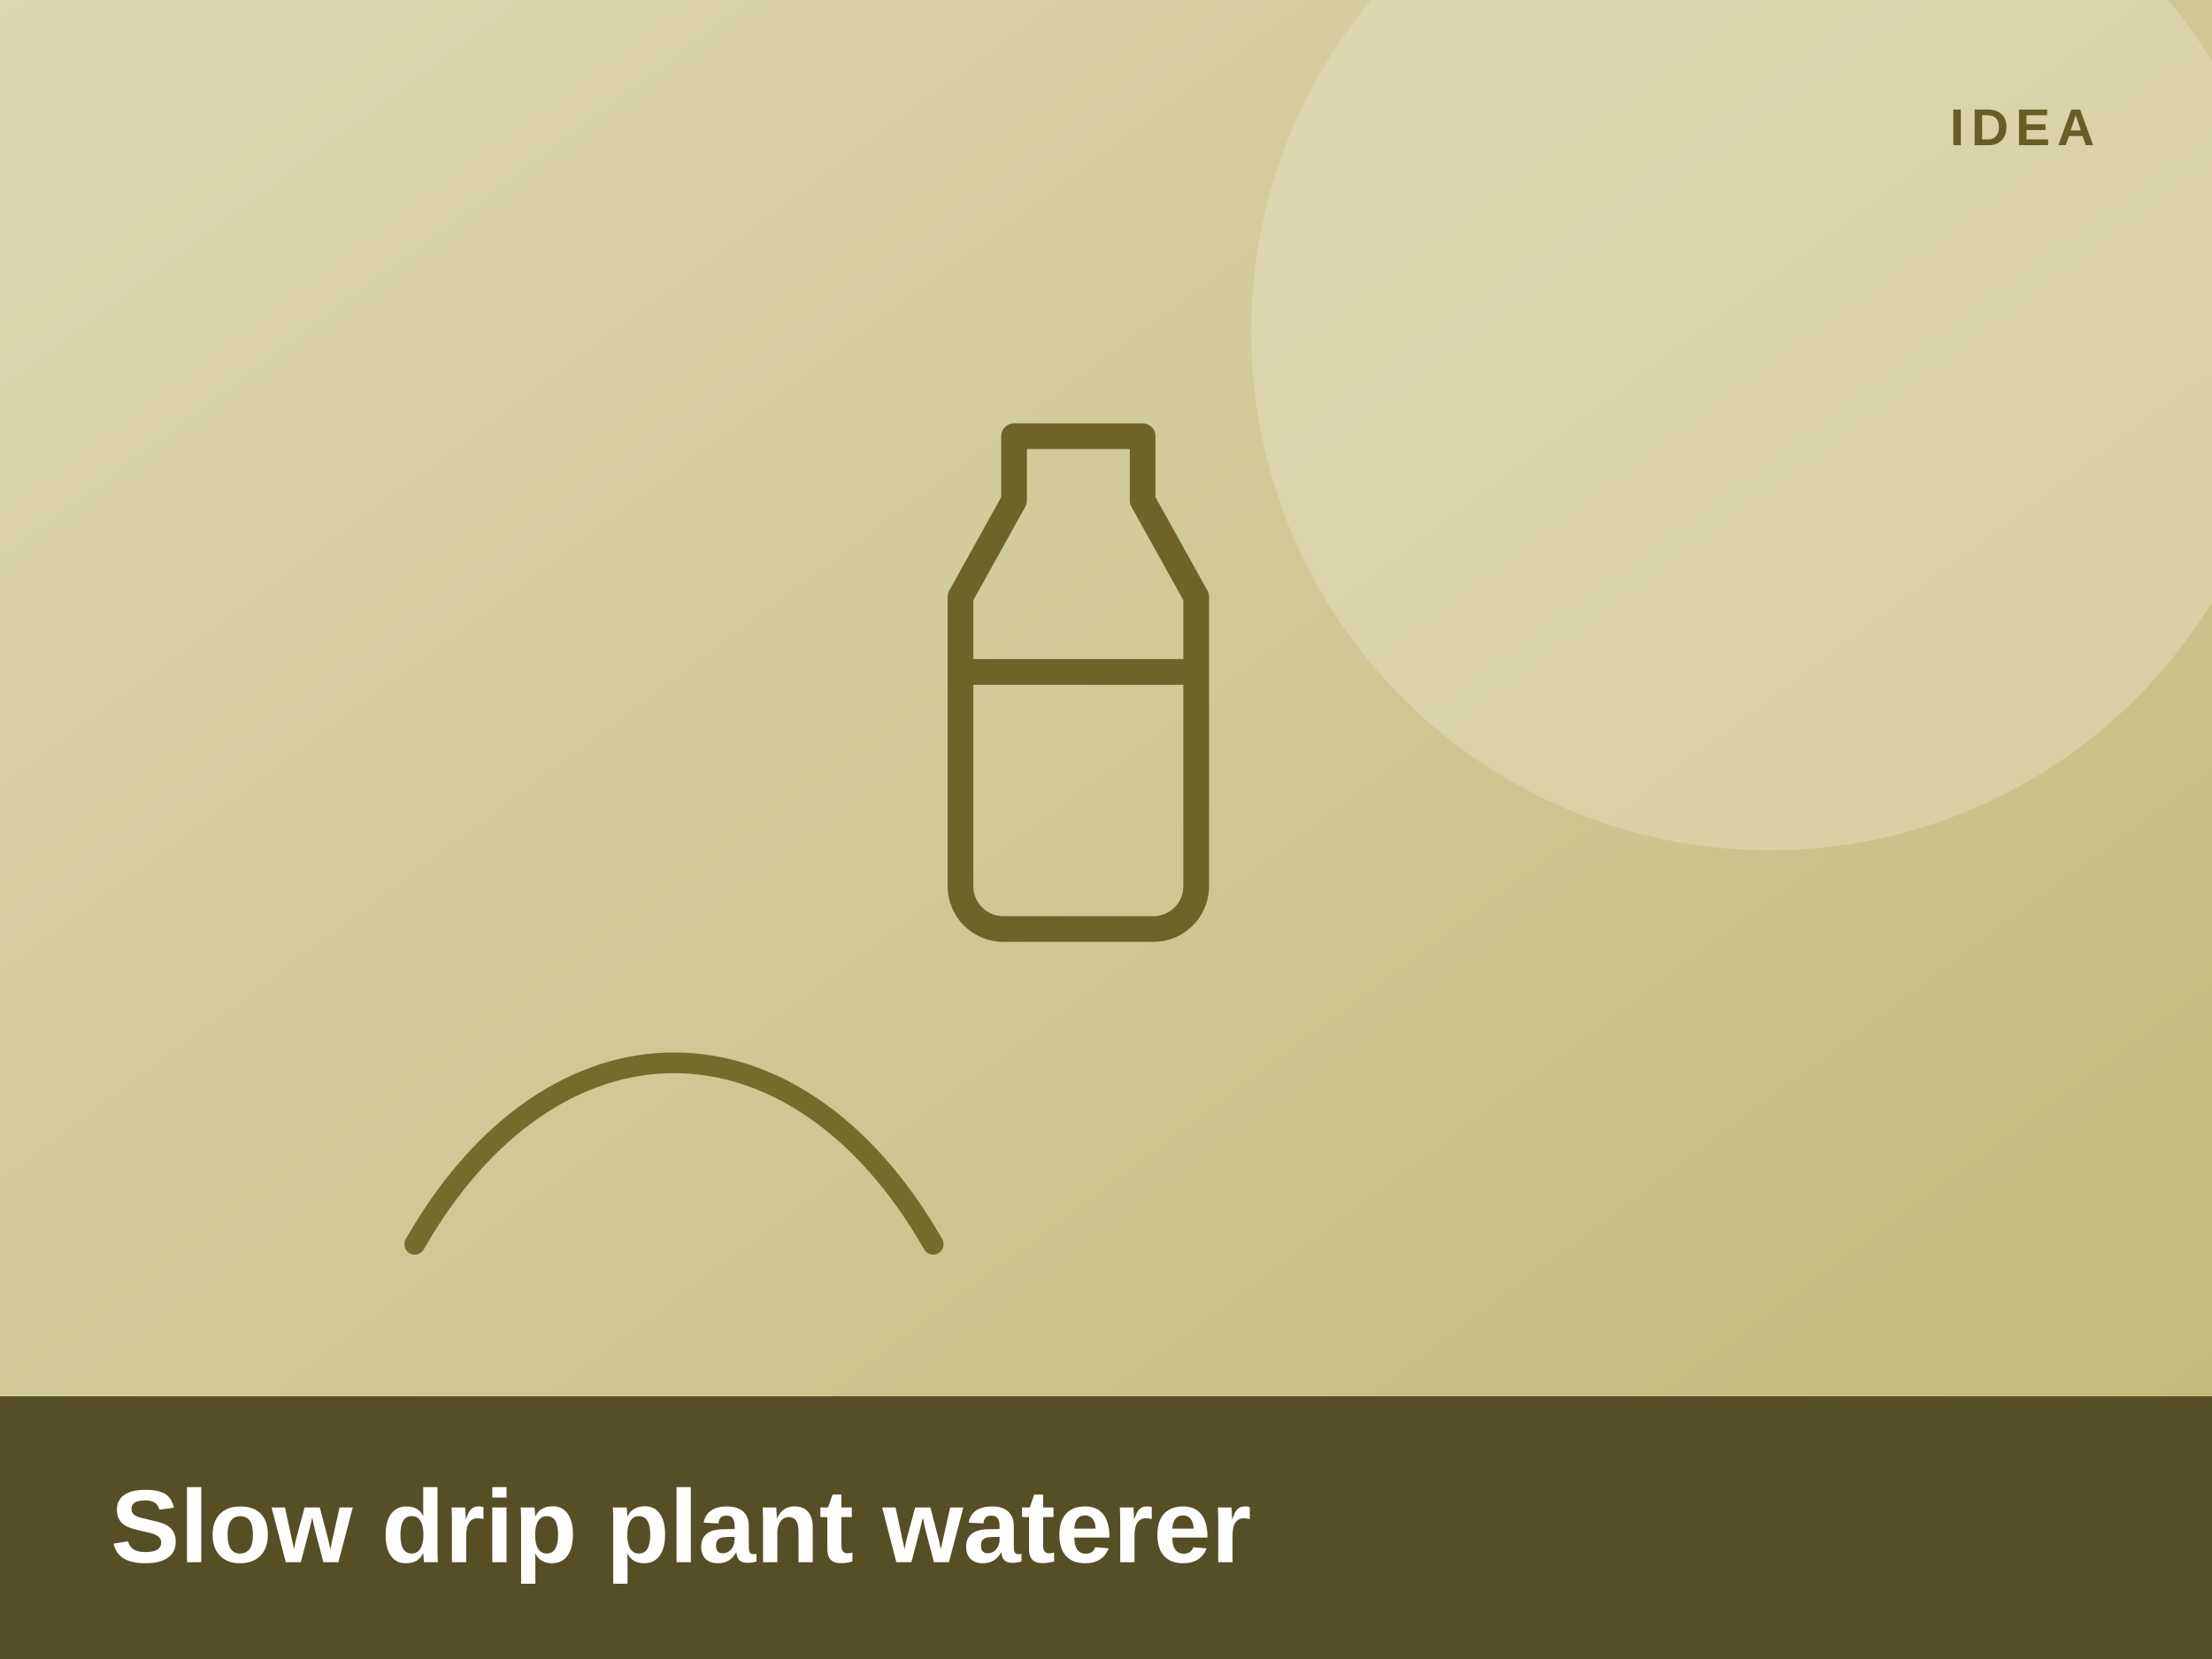
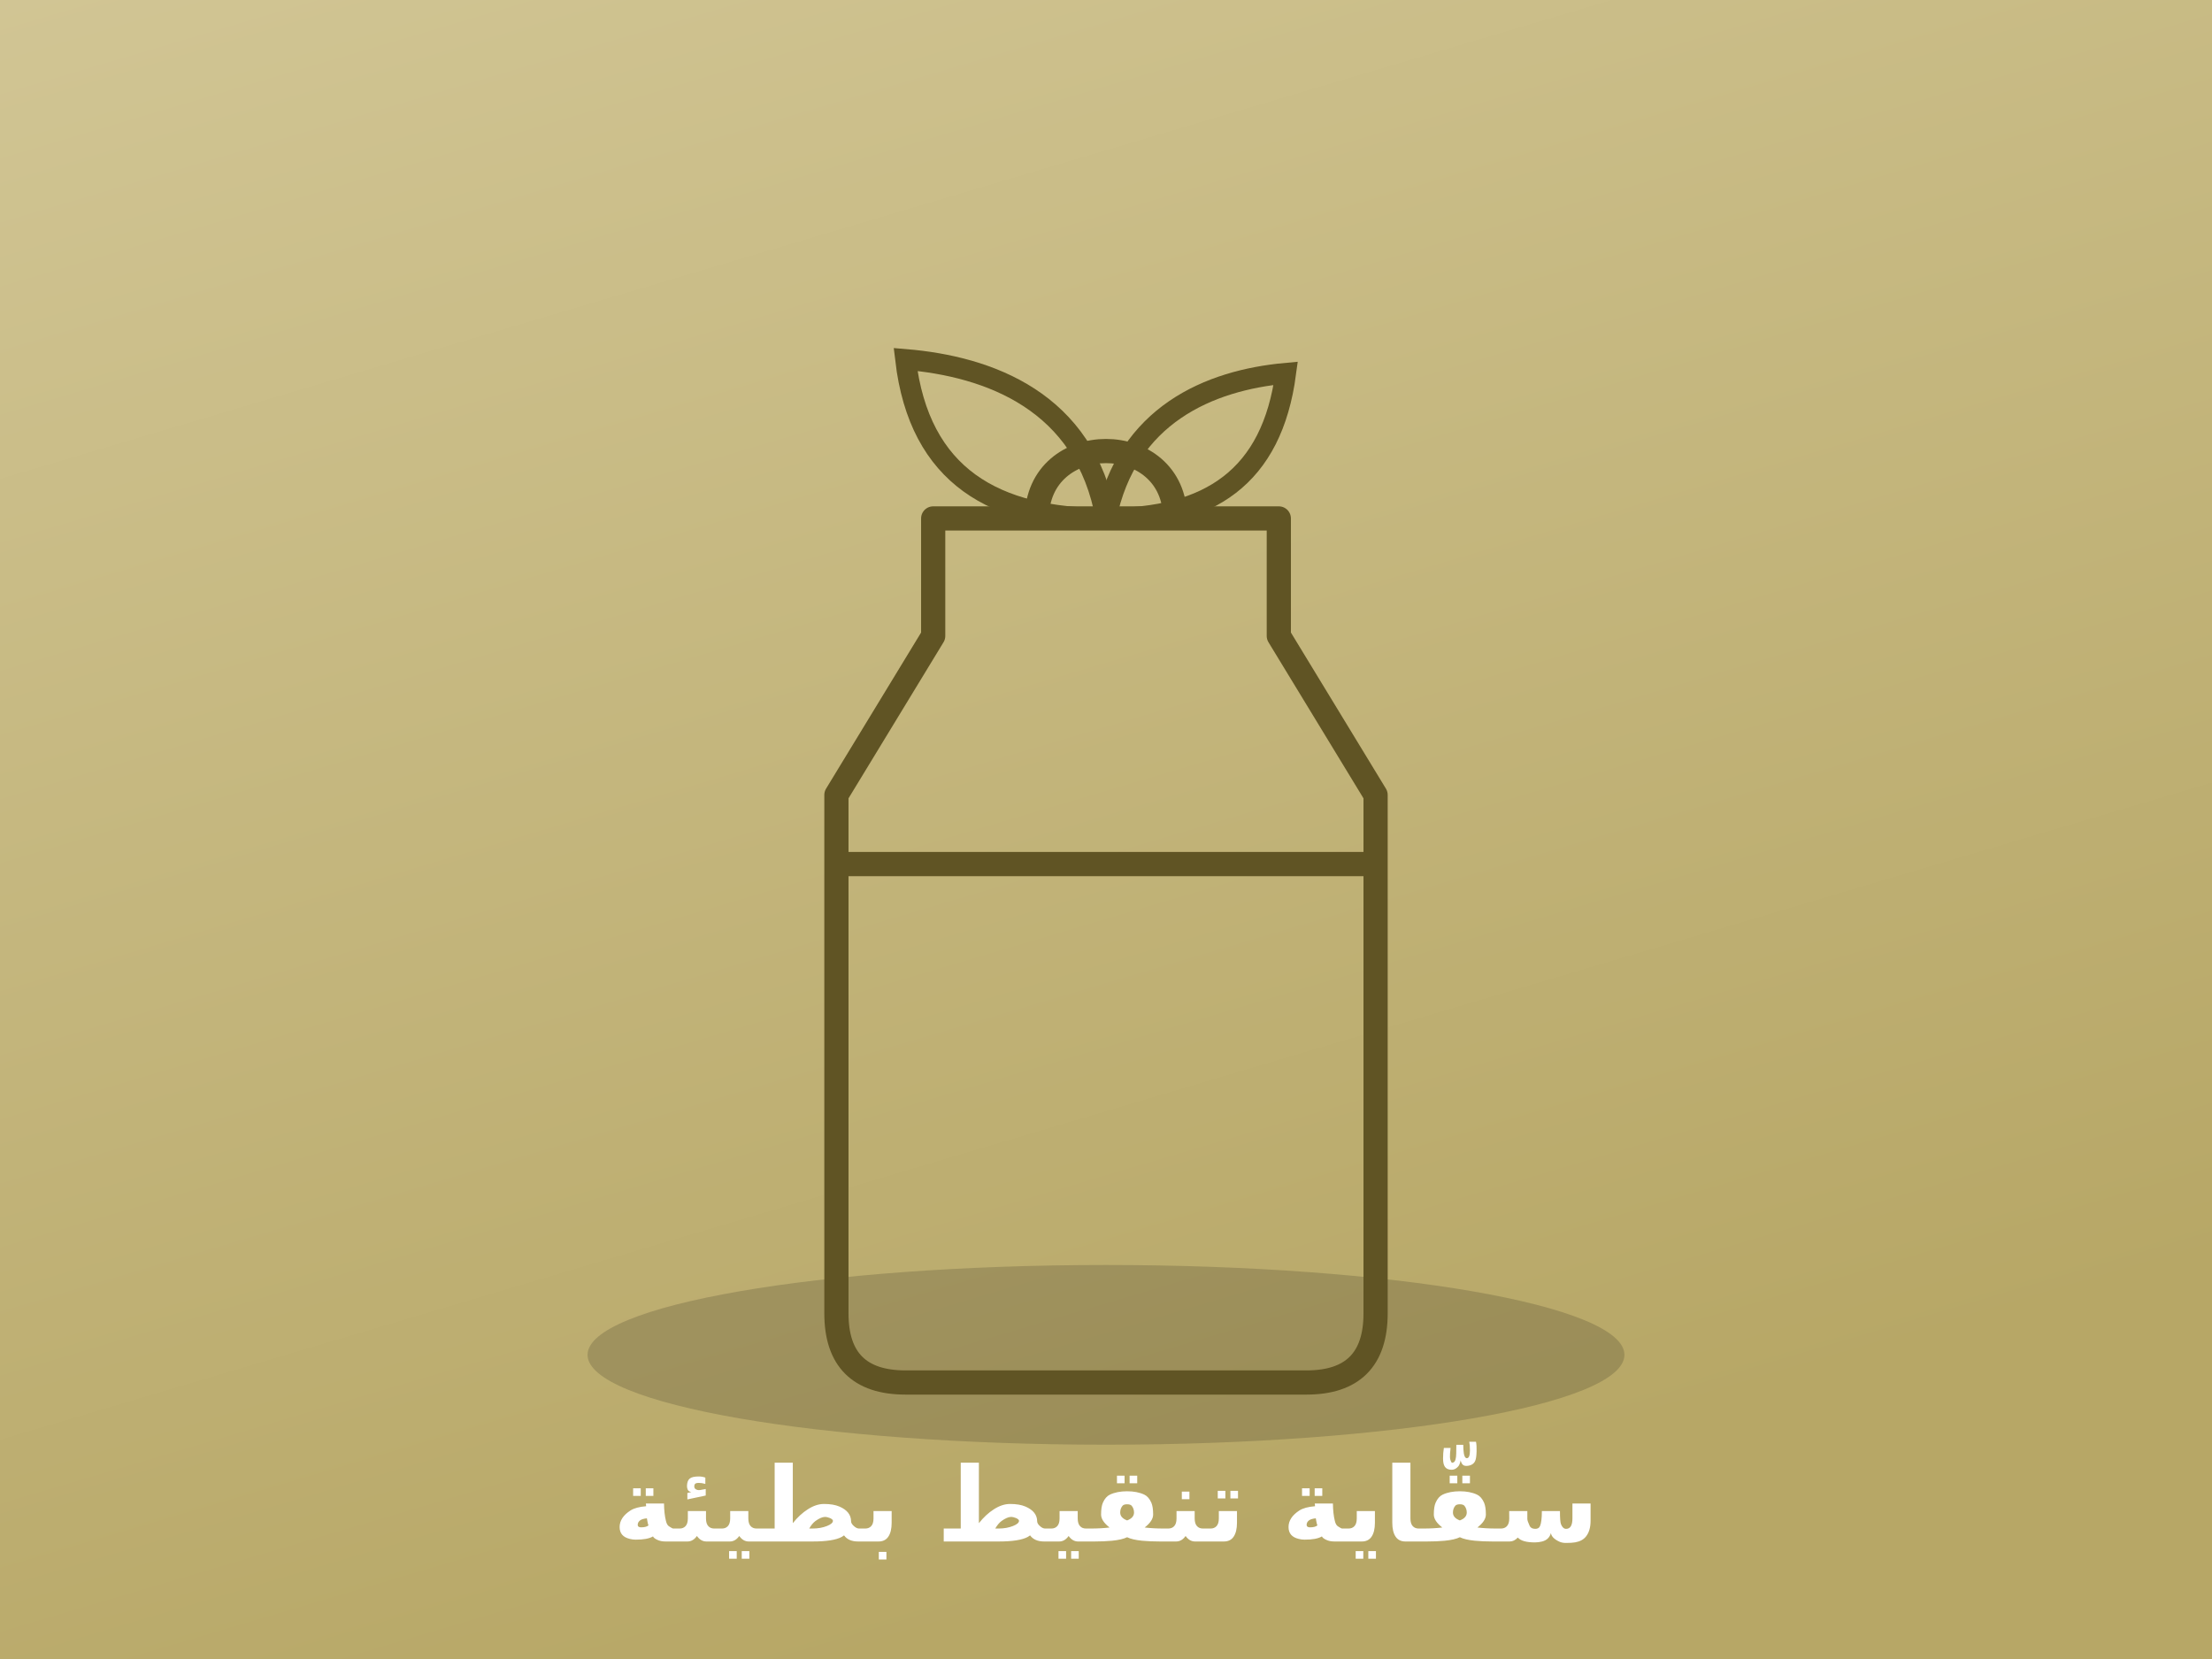
<svg xmlns="http://www.w3.org/2000/svg" width="640" height="480" viewBox="0 0 640 480">
  <defs>
-     <linearGradient id="g" x1="0" y1="0" x2="1" y2="1">
-       <stop offset="0" stop-color="hsl(50 42% 78%)" />
-       <stop offset="1" stop-color="hsl(50 38% 62%)" />
+     <linearGradient id="g" x1="0" y1="0" x2="0.4" y2="1">
+       <stop offset="0" stop-color="hsl(48 40% 70%)" />
+       <stop offset="1" stop-color="hsl(48 36% 56%)" />
    </linearGradient>
  </defs>
  <rect width="640" height="480" fill="url(#g)" />
-   <circle cx="512" cy="96" r="150" fill="hsl(50 45% 82%)" opacity="0.5" />
-   <g transform="translate(250 120) scale(3.1)" fill="none" stroke="hsl(50 45% 30%)" stroke-width="2.4" stroke-linejoin="round">
-     <path d="M14 2h12v6l5 9v27a4 4 0 0 1-4 4H13a4 4 0 0 1-4-4V17l5-9z" />
-     <path d="M9 24h22" />
+   <ellipse cx="320" cy="392" rx="150" ry="26" fill="rgba(0,0,0,0.16)" />
+   <g fill="none" stroke="hsl(48 45% 26%)" stroke-width="7" stroke-linejoin="round">
+     <path d="M270 150h100v34l28 46v150q0 20 -20 20H262q-20 0 -20 -20V230l28 -46z" />
+     <path d="M244 250h152" />
+     <path d="M300 150c0 -26 40 -26 40 0" />
  </g>
-   <path d="M120 360c40-70 110-70 150 0" fill="none" stroke="hsl(50 45% 32%)" stroke-width="6" stroke-linecap="round" />
-   <rect x="0" y="404" width="640" height="76" fill="hsl(50 40% 24%)" />
-   <text x="32" y="452" fill="#fff" font-family="'Segoe UI',Arial,sans-serif" font-size="30" font-weight="700">Slow drip plant waterer</text>
-   <text x="606" y="42" text-anchor="end" fill="hsl(50 45% 28%)" font-family="Arial,sans-serif" font-size="15" font-weight="700" letter-spacing="2">IDEA</text>
+   <g fill="none" stroke="hsl(48 45% 26%)" stroke-width="6" stroke-linecap="round">
+     <path d="M320 150c-6 -34 -34 -44 -58 -46c4 34 26 46 58 46z" />
+     <path d="M320 150c6 -30 30 -40 52 -42c-4 30 -22 42 -52 42z" />
+   </g>
+   <text x="320" y="446" fill="#fff" font-family="'Segoe UI',Tahoma,Arial,sans-serif" font-size="30" font-weight="700" text-anchor="middle" direction="rtl">سقّاية تنقيط بطيئة</text>
</svg>
